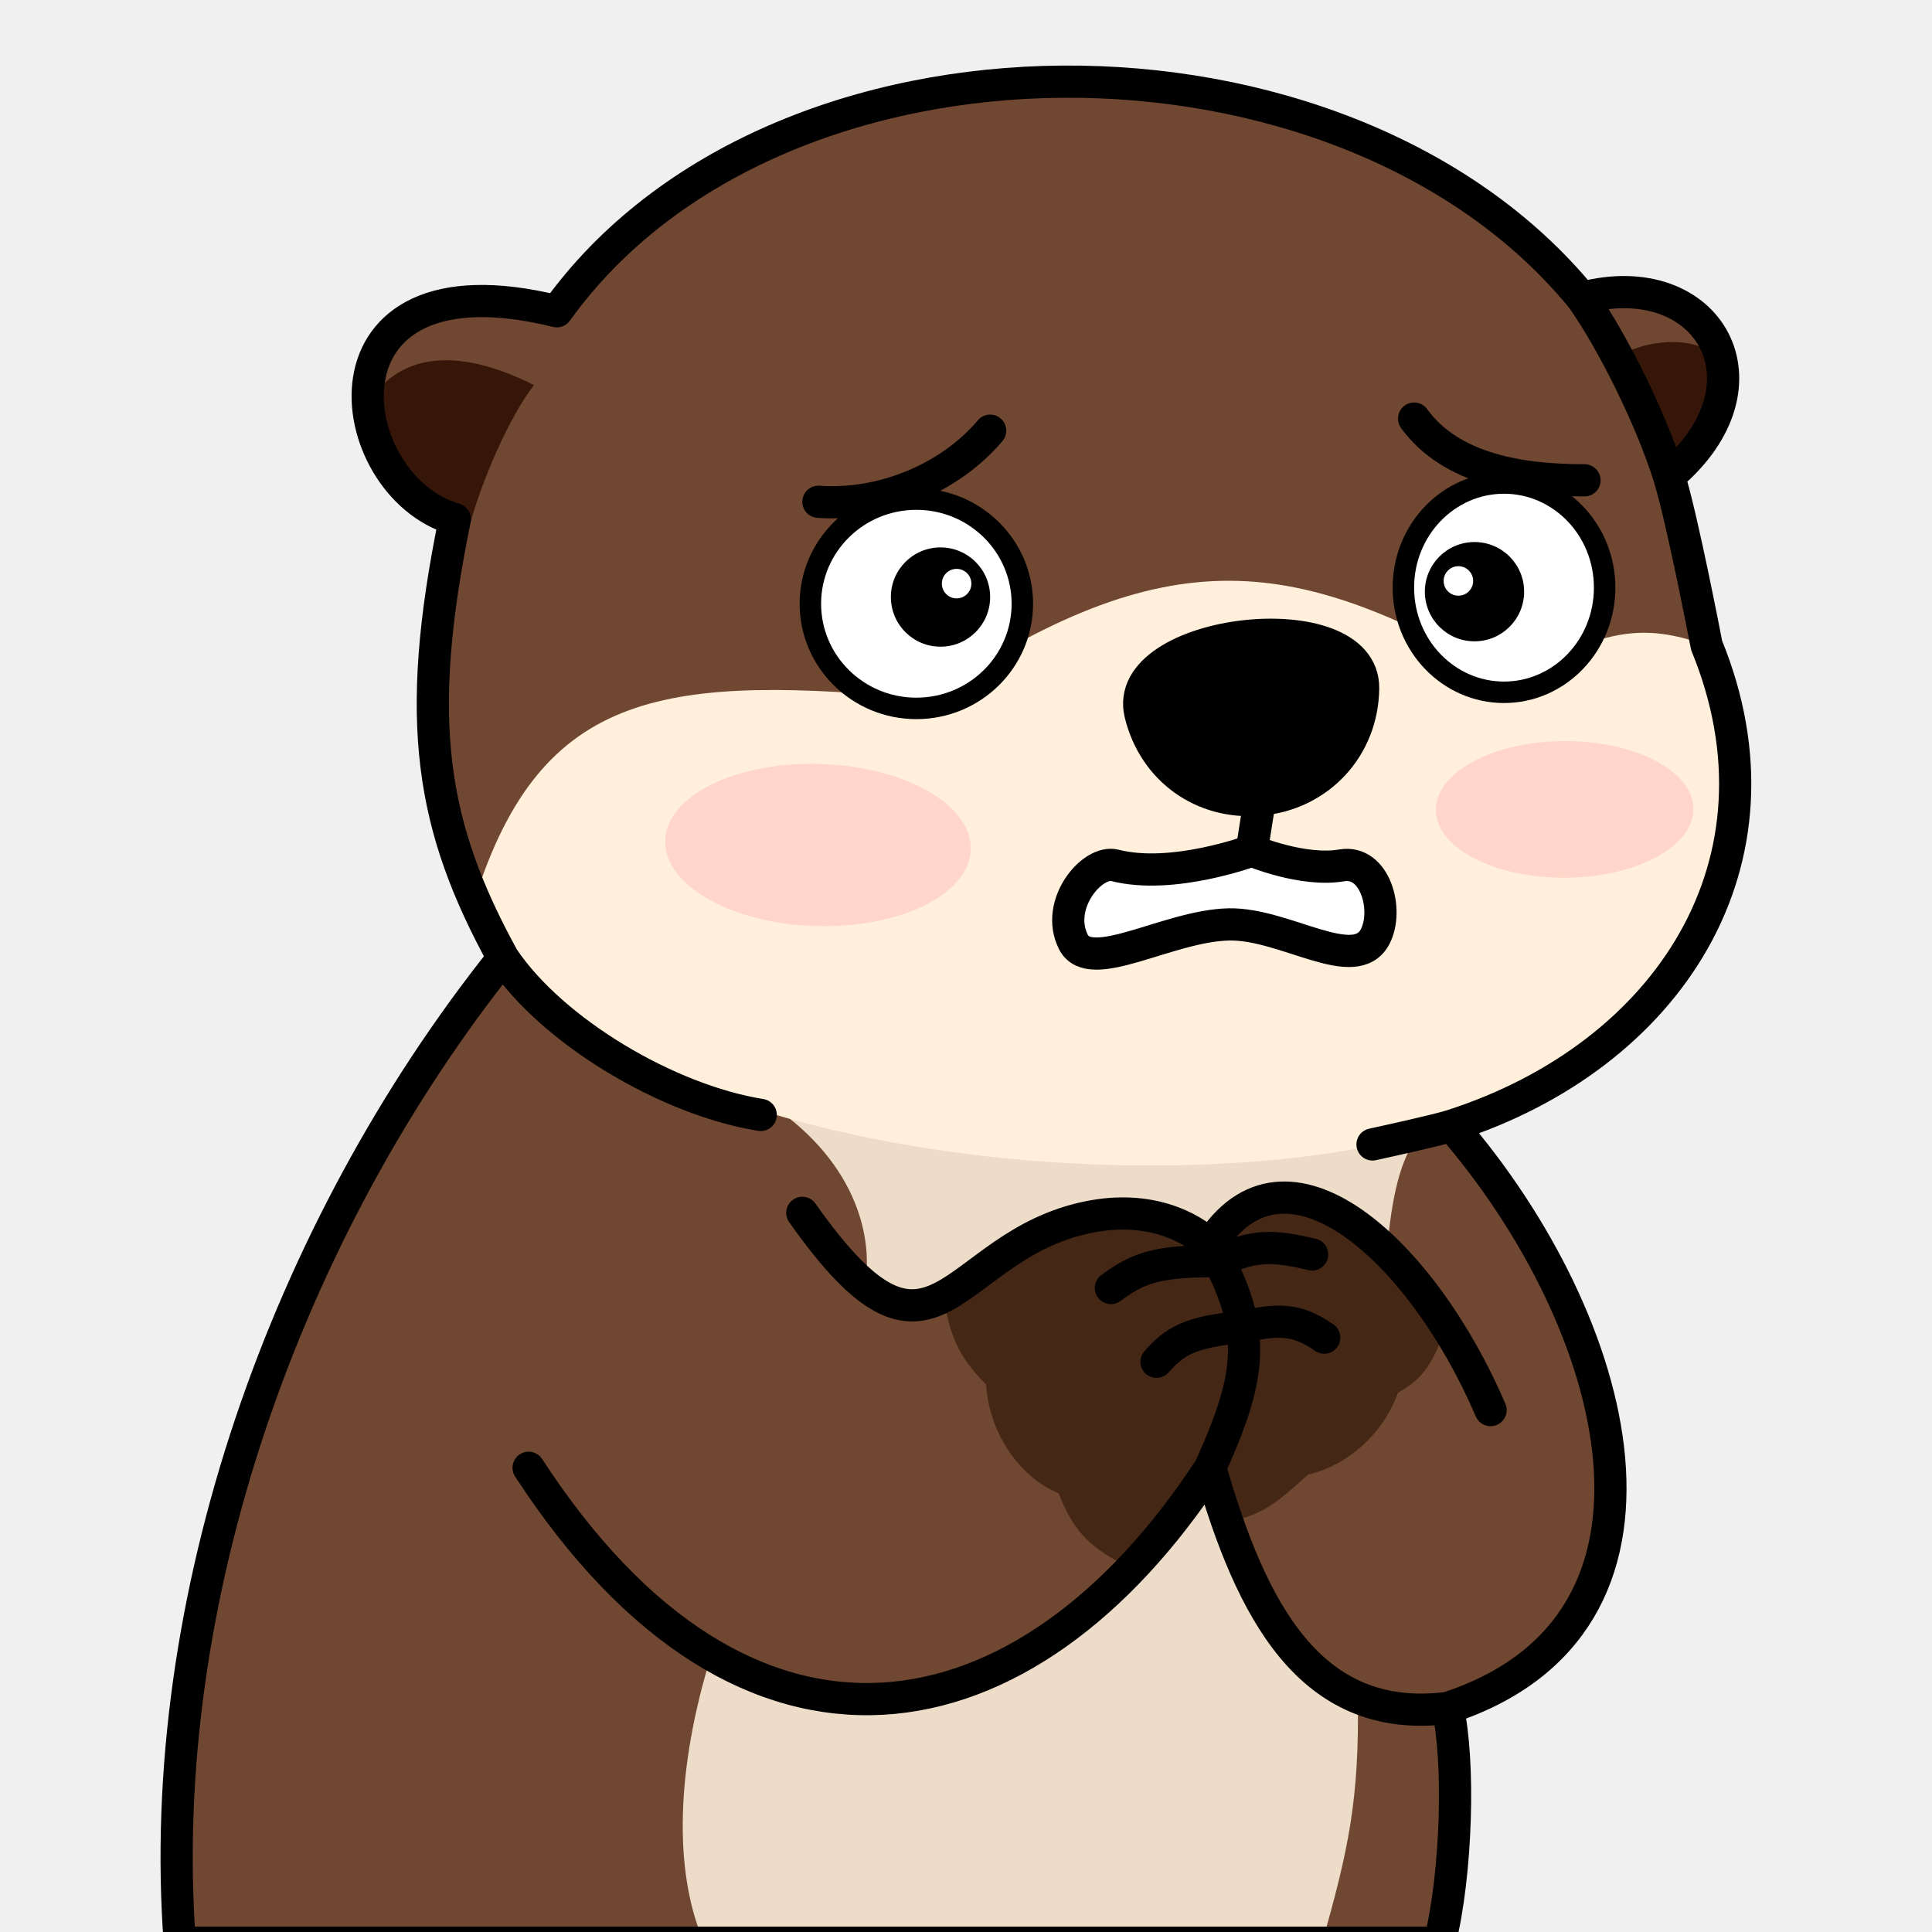
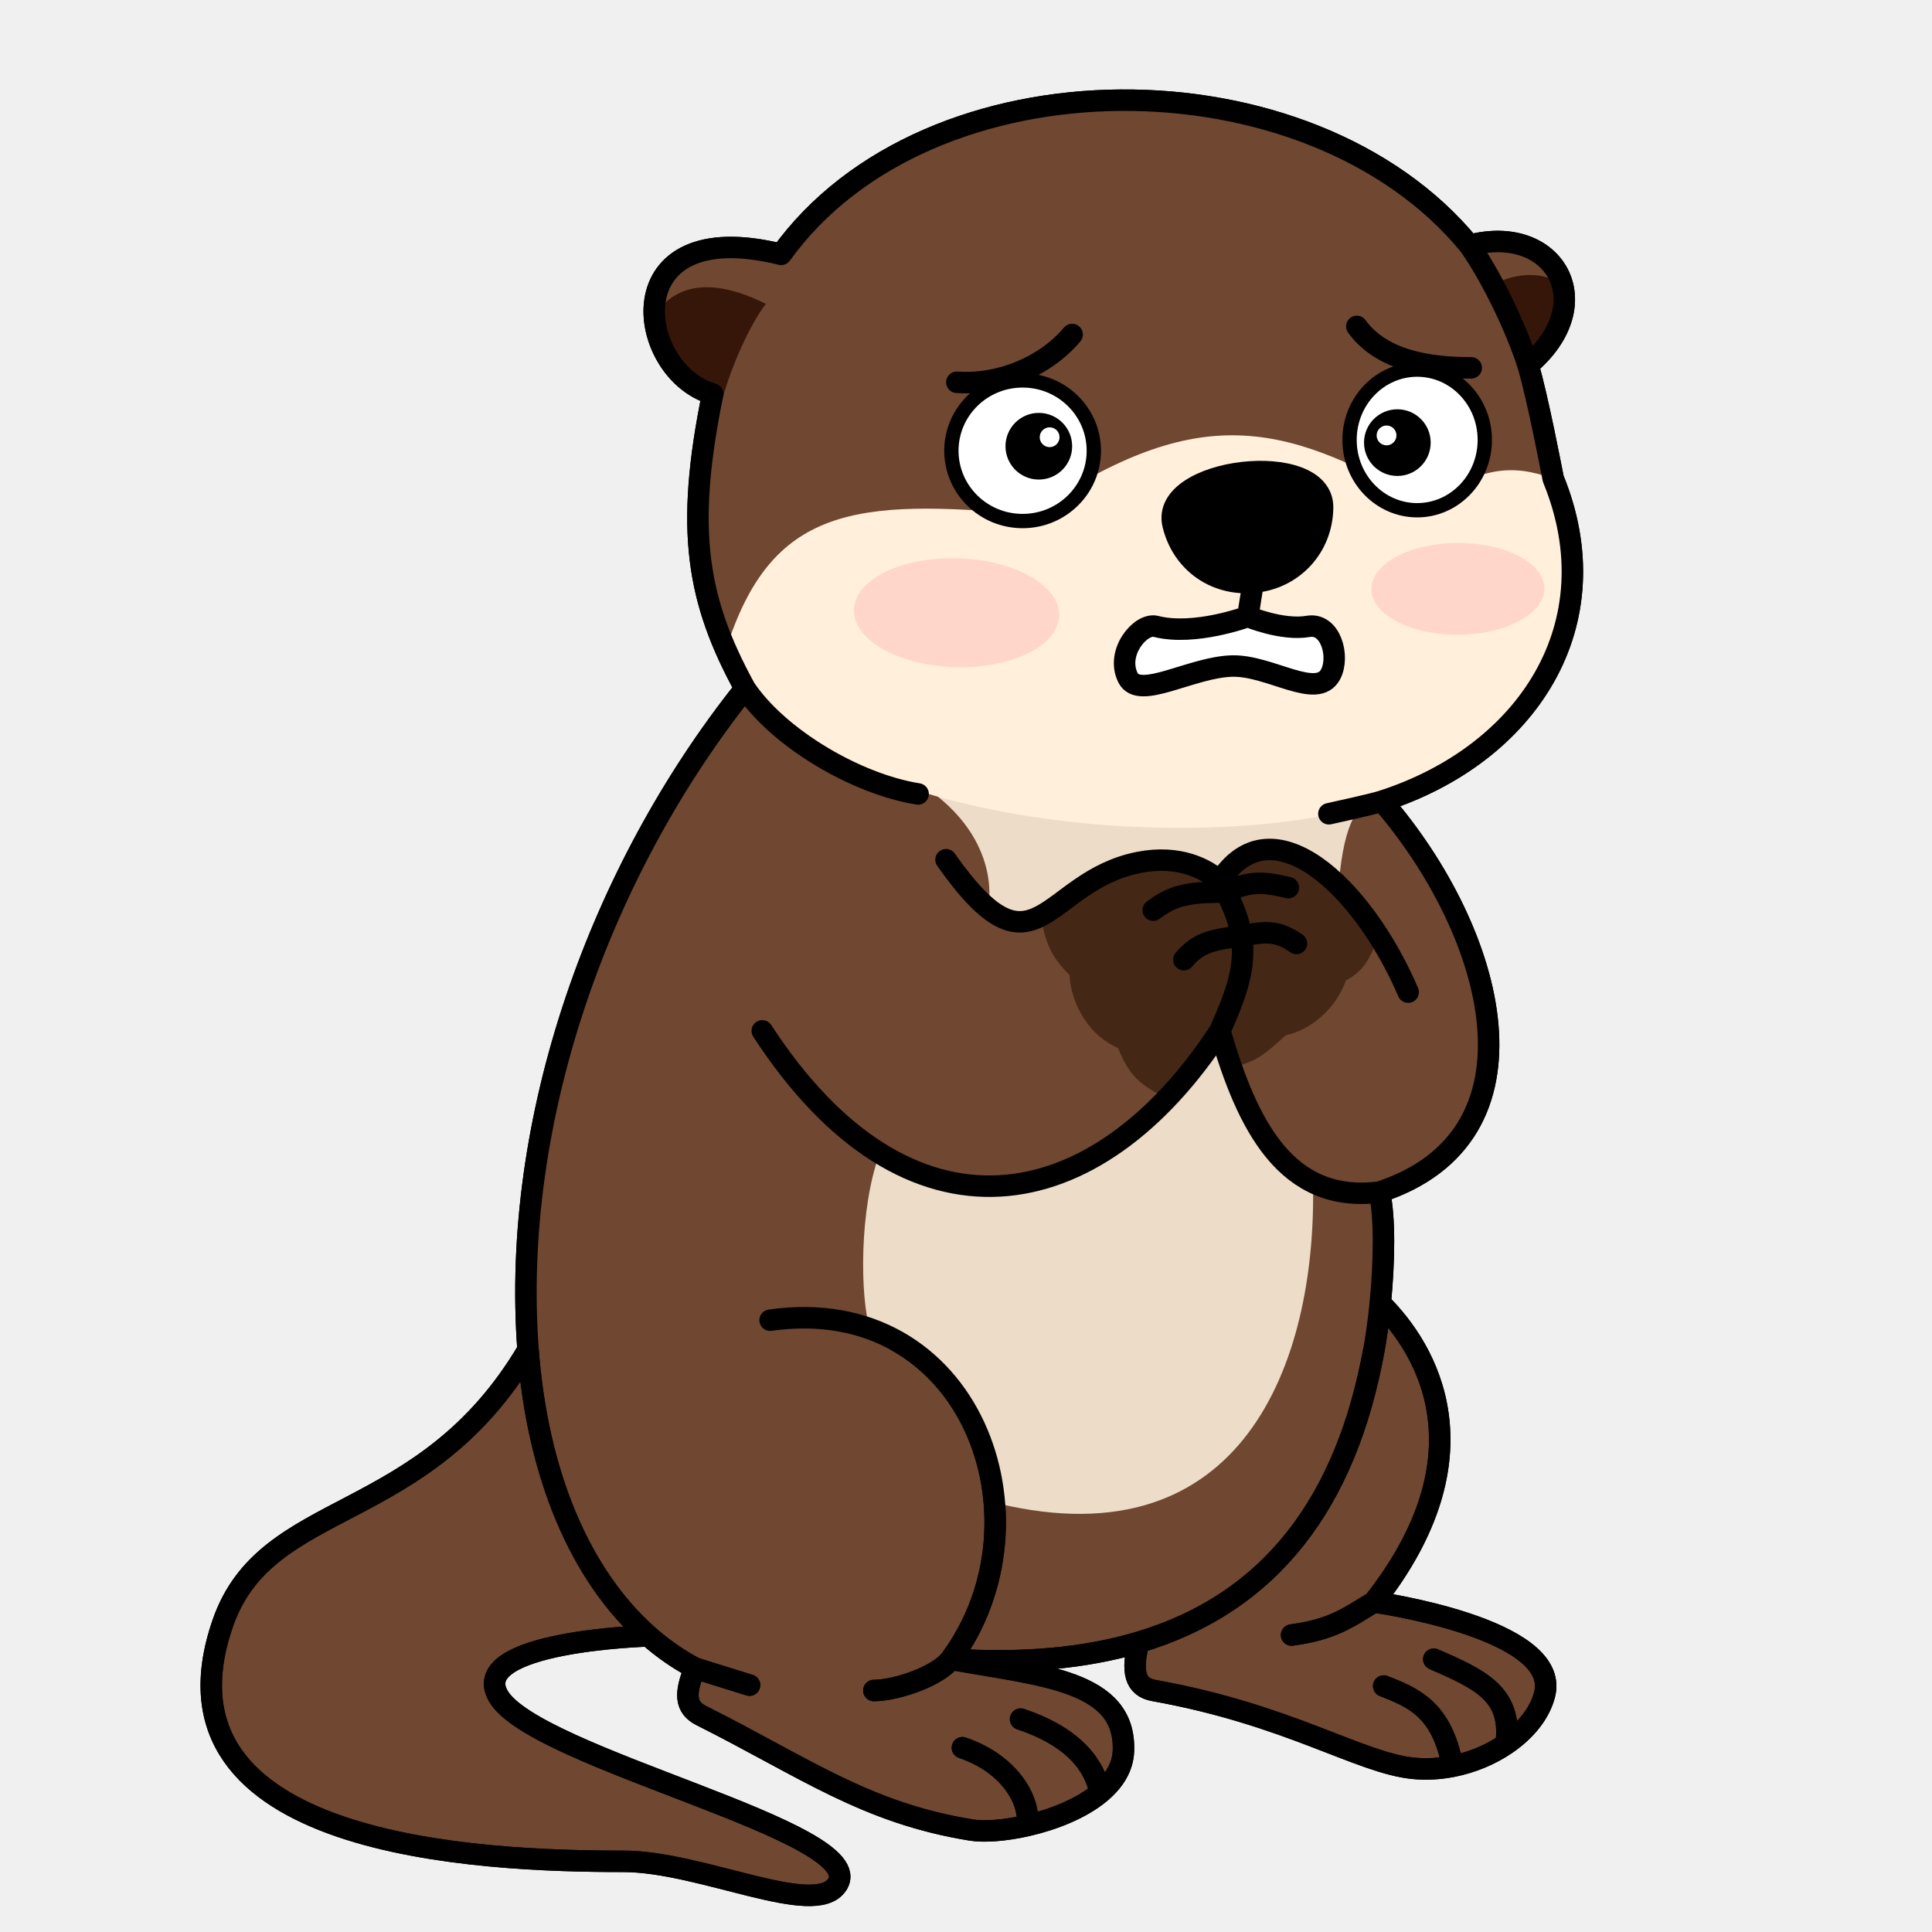
- <svg xmlns="http://www.w3.org/2000/svg" width="720" height="720" viewBox="0 0 720 720" fill="none">
-   <g clip-path="url(#clip0_19_3)">
-     <path d="M67 724C57.5 596.5 106.5 458.5 187.5 357C160.729 308.152 154 269 169.5 193.5C126.5 181 114.5 93 207.5 116C289 2.5 501 3 589.5 111C637 98.5 662.5 143.5 622 177.5C627 193.5 636 240.5 636 240.5C669 321 622 393.5 541 419.5C604.5 493 634.5 605.5 539.5 636.5C544 656 543 698 536.5 724H67Z" fill="#704730" />
-     <path d="M539.5 410.5L279.5 407C313.5 426 326 454.5 322.5 478.5L340.5 487.5L410.5 452.5L451.5 460.5L476 445L517 465C520.244 429.029 527.5 423.272 539.5 410.5Z" fill="#ECDCC8" />
-     <path d="M540.999 419.5C618 394.5 669 321 636 240.5C612.208 231.917 596.467 234.407 563.5 254C483.047 206.615 436.159 199.046 345.5 260.5C248.209 251.367 201.776 256.172 176.805 335.5C212.5 430 435.558 453.734 540.999 419.5Z" fill="#FFEFDB" />
-     <path d="M508 256.5C508.343 223.877 417.294 234.298 425 266C430.056 286.799 448.173 299.828 469.5 298C491.526 296.112 507.767 278.606 508 256.5Z" fill="black" stroke="black" stroke-width="12" stroke-linecap="round" stroke-linejoin="round" />
-     <path d="M500 322.5C485.5 325 466.5 317 466.5 317C466.5 317 437 328 415.5 322.5C407.04 320.336 393 337 400 351C406.308 363.615 435.383 344.941 458 344.5C478.947 344.092 505 363.5 512.5 349C517.601 339.139 512.5 320.345 500 322.5Z" fill="white" />
-     <path d="M469.5 298L466.5 317M466.5 317C466.5 317 485.5 325 500 322.5C512.5 320.345 517.601 339.139 512.5 349C505 363.5 478.947 344.092 458 344.5C435.383 344.941 406.308 363.615 400 351C393 337 407.04 320.336 415.5 322.5C437 328 466.5 317 466.5 317Z" stroke="black" stroke-width="12" stroke-linecap="round" stroke-linejoin="round" />
-     <path d="M560.5 180C581.078 180 598 197.326 598 219C598 240.674 581.078 258 560.5 258C539.922 258 523 240.674 523 219C523 197.326 539.922 180 560.5 180Z" fill="white" stroke="black" stroke-width="8" />
-     <path d="M341.5 186C363.359 186 381 203.504 381 225C381 246.496 363.359 264 341.5 264C319.641 264 302 246.496 302 225C302 203.504 319.641 186 341.5 186Z" fill="white" stroke="black" stroke-width="8" />
-     <circle cx="549.5" cy="220.5" r="18.5" fill="black" />
-     <circle cx="350.5" cy="222.5" r="18.5" fill="black" />
-     <circle cx="543.5" cy="216.5" r="5.5" fill="white" />
-     <path d="M265 617C252 659 251 697 262 723H493C502.351 689.768 506.684 670.687 506 632.5L477.5 612.5L450.5 550L412 594L365.5 625.5L305 632.5L265 617Z" fill="#ECDCC8" />
-     <circle cx="356.5" cy="217.5" r="5.5" fill="white" />
-     <path d="M527 156C540.873 175.076 567 179 590.5 179" stroke="black" stroke-width="12" stroke-linecap="round" stroke-linejoin="round" />
-     <path d="M305 187C328.525 188.706 353.84 178.456 369 160.5" stroke="black" stroke-width="12" stroke-linecap="round" stroke-linejoin="round" />
-     <path d="M602.5 133L624 175C639.117 157.747 640.105 148.127 637.5 131C626.5 124.5 611 128 602.5 133Z" fill="#361609" />
-     <path d="M199 143.5C190 155 179.5 179 175 196C151.171 182.542 142.52 172.308 139.5 147C151 132 171 129.5 199 143.5Z" fill="#361609" />
-     <path d="M538.849 495.361L539 495L504.5 454L468.5 446.5L453.5 463L462.5 502.5L451 548L457.5 567C470.71 564.885 476.702 559.232 487.5 549.5C501 546.5 515 535.5 521 519C531.261 513.447 534.017 506.878 538.849 495.361Z" fill="#452716" />
-     <path d="M367.5 516C356.848 505.266 354.218 497.762 351.5 483.5L407.5 452.5L450 462L464.5 497L453 545L421.5 584.5C407.189 577.319 400.527 571.933 394.5 556.5C379 550 368.5 533 367.5 516Z" fill="#452716" />
-     <path d="M187.5 357C106.5 458.5 57.5 596.5 67 724H536.5C543 698 544 656 539.5 636.5M187.5 357C160.729 308.152 154 269 169.5 193.5C126.5 181 114.5 93 207.5 116C289 2.5 501 3 589.5 111M187.5 357C206 384.5 249 410 283.5 415.5M589.5 111C637 98.5 662.5 143.5 622 177.5M541 419.5C622 393.5 669 321 636 240.5C636 240.5 627 193.5 622 177.5C615.593 157 601.5 128 589.5 111M541 419.5C604.5 493 634.5 605.5 539.5 636.5M541 419.5C535.5 421.265 516 425.5 511.5 426.5M539.5 636.5C488 643 466.167 599.644 451 547M451 547C382.5 652 278 671.5 197 547M451 547C460.32 526.13 465.539 511.164 462.988 494.5M451 464C479 419.5 530 466 555.5 525.5M451 464C443.5 457 428.131 449.116 406 453.5C353 464 349 523 299 452M451 464C452.208 466.055 453.321 468.052 454.343 470M454.343 470C467.116 463.826 474.824 464.076 489 467.5M454.343 470C459.061 478.994 461.828 486.923 462.988 494.5M454.343 470C430.001 469.774 423.531 473.101 414 480M462.988 494.5C476.136 491.552 483.131 491.274 493.5 498.5M462.988 494.5C443.44 496.335 437.786 499.802 431 507.5" stroke="black" stroke-width="12" stroke-linecap="round" stroke-linejoin="round" />
-     <ellipse cx="304.83" cy="314.909" rx="56.951" ry="30.218" transform="rotate(1.71499 304.83 314.909)" fill="#FFD6C9" />
-     <ellipse cx="583.083" cy="301.644" rx="47.987" ry="25.461" transform="rotate(-0.218195 583.083 301.644)" fill="#FFD6C9" />
-   </g>
-   <defs>
-     <clipPath id="clip0_19_3">
-       <rect width="720" height="720" fill="white" />
-     </clipPath>
-   </defs>
+ <svg xmlns="http://www.w3.org/2000/svg" width="1080" height="1080" viewBox="0 0 1080 1080" fill="none">
+   <path d="M295.18 754.529C285.612 626.118 334.963 487.131 416.542 384.906C389.579 335.708 382.802 296.276 398.413 220.237C355.106 207.647 343.02 119.018 436.685 142.183C518.767 27.871 732.283 28.375 821.415 137.147C869.255 124.558 894.938 169.879 854.148 204.122C859.184 220.237 868.248 267.573 868.248 267.573C901.484 348.648 854.148 421.667 772.569 447.852C836.523 521.878 866.737 635.182 771.058 666.404C774.278 680.355 773.835 705.554 771.577 728.5C798 754.529 832.5 813.5 768.037 895.5C768.037 895.5 872.568 909.972 863.5 947C860.888 957.665 852.838 967.53 841.874 975C833.297 980.844 822.936 985.223 812 987.372C804.801 988.786 797.353 989.235 790 988.5C760 985.5 720.5 958.5 645 945C634.396 943.104 632.397 934.419 636.5 918.078C606.818 926.896 571.948 930.182 531.5 927.5C582.106 936.686 629.691 939.203 628 979C627.612 988.139 622.56 995.865 615 1002.18C604.316 1011.11 588.623 1017.23 574 1020.55C561.705 1023.34 550.166 1024.15 543 1023C484 1013.5 449.802 988.023 392 959C383.017 954.489 382.518 946.707 388.5 932.5C379.238 927.607 370.556 921.569 362.5 914.484C362.5 914.484 261.065 917.285 278.5 948C298.503 983.238 487.511 1023.94 468 1053.5C455.46 1072.5 392 1040.5 348.5 1040.5C268.5 1040.5 81.194 1033 124.5 907.5C149 836.5 236.5 854 295.18 754.529Z" fill="#704730" />
+   <path d="M388.5 932.5C379.238 927.607 370.556 921.569 362.5 914.484C324.455 881.028 300.374 824.239 295.18 754.529C285.612 626.118 334.963 487.131 416.542 384.906M295.18 754.529C236.5 854 149 836.5 124.5 907.5C81.194 1033 268.5 1040.5 348.5 1040.5C392 1040.5 455.46 1072.5 468 1053.5C487.511 1023.94 298.503 983.238 278.5 948C261.065 917.285 362.5 914.484 362.5 914.484M416.542 384.906C389.579 335.708 382.802 296.276 398.413 220.237C355.106 207.647 343.02 119.018 436.685 142.183C518.767 27.871 732.283 28.375 821.415 137.147M416.542 384.906C435.174 412.602 478.482 438.285 513.228 443.824M821.415 137.147C869.255 124.558 894.938 169.879 854.148 204.122M742.858 454.902C747.39 453.895 767.03 449.63 772.569 447.852C854.148 421.667 901.484 348.648 868.248 267.573C868.248 267.573 859.184 220.237 854.148 204.122C847.695 183.476 833.502 154.268 821.415 137.147M772.569 447.852C836.523 521.878 866.737 635.182 771.058 666.404M771.058 666.404C719.19 672.95 697.201 629.285 681.926 576.264M531.5 927.5C571.948 930.182 606.818 926.896 636.5 918.078C710.844 895.991 752.645 839.196 768.037 754.529C769.435 746.837 770.657 737.856 771.577 728.5C773.835 705.554 774.278 680.355 771.058 666.404M681.926 576.264C612.936 682.015 507.689 701.654 426.11 576.264M681.926 576.264C691.312 555.245 696.569 540.172 693.999 523.389M681.926 492.671C710.126 447.852 761.49 494.685 787.173 554.61M681.926 492.671C674.372 485.621 658.893 477.68 636.604 482.096C583.225 492.671 579.196 552.092 528.839 480.585M681.926 492.671C683.142 494.74 684.264 496.752 685.292 498.713M685.292 498.713C698.157 492.495 705.92 492.747 720.197 496.196M685.292 498.713C690.044 507.772 692.831 515.757 693.999 523.389M685.292 498.713C660.777 498.486 654.26 501.837 644.661 508.785M693.999 523.389C707.242 520.42 714.287 520.139 724.729 527.417M693.999 523.389C674.311 525.237 668.618 528.729 661.783 536.482M388.5 932.5C382.519 946.707 383.017 954.489 392 959C449.802 988.023 484 1013.5 543 1023C550.166 1024.15 561.705 1023.34 574 1020.55M388.5 932.5L419 942M574 1020.55C588.623 1017.23 604.316 1011.11 615 1002.18C622.56 995.865 627.612 988.139 628 979C629.691 939.203 582.106 936.686 531.5 927.5M531.5 927.5C524.497 937 501 945 488.5 945M531.5 927.5C589 849.5 543 722 430.5 738M771.577 728.5C798 754.529 832.5 813.5 768.037 895.5M636.5 918.078C632.397 934.419 634.396 943.104 645 945C720.5 958.5 760 985.5 790 988.5C797.353 989.235 804.801 988.786 812 987.372C822.936 985.223 833.297 980.844 841.874 975C852.838 967.53 860.888 957.665 863.5 947C872.568 909.972 768.037 895.5 768.037 895.5M768.037 895.5C752.56 905.017 744.47 910.892 722 914M615 1002.18C612 987 600.5 971 570.5 961M538 977C566 986.5 576.5 1008.5 574 1020.55M812 987.372C806.063 955.388 790 949 773.5 942.5M801.5 927.5C828 939 845.619 947.307 841.874 975" stroke="black" stroke-width="12" stroke-linecap="round" stroke-linejoin="round" />
+   <path d="M295.18 754.529C285.612 626.118 334.963 487.131 416.541 384.906C389.579 335.708 382.802 296.277 398.413 220.237C355.106 207.648 343.02 119.018 436.684 142.183C518.767 27.871 732.283 28.375 821.415 137.147C869.255 124.558 894.938 169.879 854.148 204.122C859.184 220.237 868.248 267.573 868.248 267.573C901.484 348.648 854.148 421.667 772.569 447.853C836.523 521.878 866.737 635.182 771.058 666.404C775.59 686.043 774.583 728.344 768.036 754.529H295.18Z" fill="#704730" />
+   <path d="M771.058 438.788L509.199 435.263C543.442 454.399 556.032 483.103 552.507 507.274L570.635 516.339L641.136 481.089L682.429 489.146L707.104 473.535L748.397 493.678C751.665 457.45 758.973 451.651 771.058 438.788Z" fill="#ECDCC8" />
+   <path d="M772.569 447.853C850.12 422.674 901.484 348.648 868.248 267.573C844.286 258.928 828.433 261.437 795.23 281.169C714.202 233.445 666.978 225.822 575.671 287.716C477.685 278.518 430.92 283.357 405.771 363.252C441.721 458.428 666.373 482.331 772.569 447.853Z" fill="#FFEFDB" />
+   <path d="M739.333 283.687C739.679 250.831 647.979 261.327 655.74 293.255C660.832 314.203 679.079 327.325 700.558 325.484C722.742 323.583 739.099 305.951 739.333 283.687Z" fill="black" stroke="black" stroke-width="12" stroke-linecap="round" stroke-linejoin="round" />
+   <path d="M731.276 350.159C716.672 352.677 697.536 344.62 697.536 344.62C697.536 344.62 667.826 355.698 646.172 350.159C637.652 347.98 623.511 364.763 630.561 378.863C636.914 391.568 666.197 372.761 688.975 372.316C710.073 371.905 736.312 391.452 743.865 376.849C749.002 366.917 743.865 347.989 731.276 350.159Z" fill="white" />
+   <path d="M700.558 325.484L697.536 344.62M697.536 344.62C697.536 344.62 716.672 352.677 731.276 350.159C743.865 347.989 749.002 366.917 743.865 376.849C736.312 391.452 710.073 371.905 688.975 372.316C666.197 372.761 636.914 391.568 630.561 378.863C623.511 364.763 637.652 347.98 646.172 350.159C667.826 355.698 697.536 344.62 697.536 344.62Z" stroke="black" stroke-width="12" stroke-linecap="round" stroke-linejoin="round" />
+   <path d="M792.208 206.612C812.95 206.612 830.005 224.075 830.005 245.919C830.005 267.763 812.95 285.227 792.208 285.227C771.467 285.227 754.412 267.763 754.412 245.919C754.412 224.075 771.467 206.612 792.208 206.612Z" fill="white" stroke="black" stroke-width="8" />
+   <path d="M571.642 212.655C593.673 212.655 611.454 230.297 611.454 251.962C611.454 273.628 593.673 291.27 571.642 291.27C549.612 291.27 531.832 273.627 531.832 251.962C531.832 230.297 549.612 212.655 571.642 212.655Z" fill="white" stroke="black" stroke-width="8" />
+   <circle cx="781.129" cy="247.43" r="18.632" fill="black" />
+   <circle cx="580.707" cy="249.444" r="18.632" fill="black" />
+   <circle cx="775.087" cy="243.401" r="5.539" fill="white" />
+   <path d="M491.5 645.5C480.5 675.5 480.5 724.5 486.501 744L514 759L547.5 799L558 840.5C694.5 873 735.783 761.968 734 662.375L708.616 642.232L681.422 579.286L642.647 623.6L595.815 655.325L534.882 662.375L491.5 645.5Z" fill="#ECDCC8" />
+   <circle cx="586.75" cy="244.408" r="5.539" fill="white" />
+   <path d="M758.469 182.469C772.442 201.681 798.755 205.633 822.423 205.633" stroke="black" stroke-width="12" stroke-linecap="round" stroke-linejoin="round" />
+   <path d="M534.882 213.69C558.575 215.408 584.071 205.085 599.339 187.001" stroke="black" stroke-width="12" stroke-linecap="round" stroke-linejoin="round" />
+   <path d="M834.509 159.304L856.162 201.605C871.387 184.229 872.383 174.54 869.759 157.29C858.68 150.744 843.07 154.269 834.509 159.304Z" fill="#361609" />
+   <path d="M428.124 169.879C419.06 181.462 408.485 205.633 403.953 222.755C379.953 209.2 371.24 198.893 368.199 173.404C379.781 158.297 399.924 155.779 428.124 169.879Z" fill="#361609" />
+   <path d="M770.402 524.256L770.554 523.892L735.808 482.599L699.55 475.046L684.443 491.664L693.508 531.446L681.925 577.271L688.472 596.407C701.776 594.277 707.811 588.583 718.686 578.782C732.283 575.761 746.383 564.682 752.426 548.064C762.76 542.471 765.536 535.856 770.402 524.256Z" fill="#452716" />
+   <path d="M597.829 545.042C587.101 534.232 584.452 526.674 581.714 512.31L638.115 481.089L680.919 490.656L695.522 525.907L683.94 574.25L652.215 614.032C637.802 606.799 631.092 601.375 625.022 585.832C609.411 579.286 598.836 562.164 597.829 545.042Z" fill="#452716" />
+   <path d="M388.5 932.5C379.238 927.607 370.556 921.569 362.5 914.484C324.455 881.028 300.374 824.239 295.18 754.529C285.612 626.118 334.963 487.131 416.542 384.906M295.18 754.529C236.5 854 149 836.5 124.5 907.5C81.194 1033 268.5 1040.5 348.5 1040.5C392 1040.5 455.46 1072.5 468 1053.5C487.511 1023.94 298.503 983.238 278.5 948C261.065 917.285 362.5 914.484 362.5 914.484M416.542 384.906C389.579 335.708 382.802 296.276 398.413 220.237C355.106 207.647 343.02 119.018 436.685 142.183C518.767 27.871 732.283 28.375 821.415 137.147M416.542 384.906C435.174 412.602 478.482 438.285 513.228 443.824M821.415 137.147C869.255 124.558 894.938 169.879 854.148 204.122M742.858 454.902C747.39 453.895 767.03 449.63 772.569 447.852C854.148 421.667 901.484 348.648 868.248 267.573C868.248 267.573 859.184 220.237 854.148 204.122C847.695 183.476 833.502 154.268 821.415 137.147M772.569 447.852C836.523 521.878 866.737 635.182 771.058 666.404M771.058 666.404C719.19 672.95 697.201 629.285 681.926 576.264M531.5 927.5C571.948 930.182 606.818 926.896 636.5 918.078C710.844 895.991 752.645 839.196 768.037 754.529C769.435 746.837 770.657 737.856 771.577 728.5C773.835 705.554 774.278 680.355 771.058 666.404M681.926 576.264C612.936 682.015 507.689 701.654 426.11 576.264M681.926 576.264C691.312 555.245 696.569 540.172 693.999 523.389M681.926 492.671C710.126 447.852 761.49 494.685 787.173 554.61M681.926 492.671C674.372 485.621 658.893 477.68 636.604 482.096C583.225 492.671 579.196 552.092 528.839 480.585M681.926 492.671C683.142 494.74 684.264 496.752 685.292 498.713M685.292 498.713C698.157 492.495 705.92 492.747 720.197 496.196M685.292 498.713C690.044 507.772 692.831 515.757 693.999 523.389M685.292 498.713C660.777 498.486 654.26 501.837 644.661 508.785M693.999 523.389C707.242 520.42 714.287 520.139 724.729 527.417M693.999 523.389C674.311 525.237 668.618 528.729 661.783 536.482M388.5 932.5C382.519 946.707 383.017 954.489 392 959C449.802 988.023 484 1013.5 543 1023C550.166 1024.15 561.705 1023.34 574 1020.55M388.5 932.5L419 942M574 1020.55C588.623 1017.23 604.316 1011.11 615 1002.18C622.56 995.865 627.612 988.139 628 979C629.691 939.203 582.106 936.686 531.5 927.5M531.5 927.5C524.497 937 501 945 488.5 945M531.5 927.5C589 849.5 543 722 430.5 738M771.577 728.5C798 754.529 832.5 813.5 768.037 895.5M636.5 918.078C632.397 934.419 634.396 943.104 645 945C720.5 958.5 760 985.5 790 988.5C797.353 989.235 804.801 988.786 812 987.372C822.936 985.223 833.297 980.844 841.874 975C852.838 967.53 860.888 957.665 863.5 947C872.568 909.972 768.037 895.5 768.037 895.5M768.037 895.5C752.56 905.017 744.47 910.892 722 914M615 1002.18C612 987 600.5 971 570.5 961M538 977C566 986.5 576.5 1008.5 574 1020.55M812 987.372C806.063 955.388 790 949 773.5 942.5M801.5 927.5C828 939 845.619 947.307 841.874 975" stroke="black" stroke-width="12" stroke-linecap="round" stroke-linejoin="round" />
+   <ellipse cx="534.71" cy="342.513" rx="57.358" ry="30.434" transform="rotate(1.71499 534.71 342.513)" fill="#FFD6C9" />
+   <ellipse cx="814.953" cy="329.154" rx="48.33" ry="25.643" transform="rotate(-0.218195 814.953 329.154)" fill="#FFD6C9" />
</svg>
